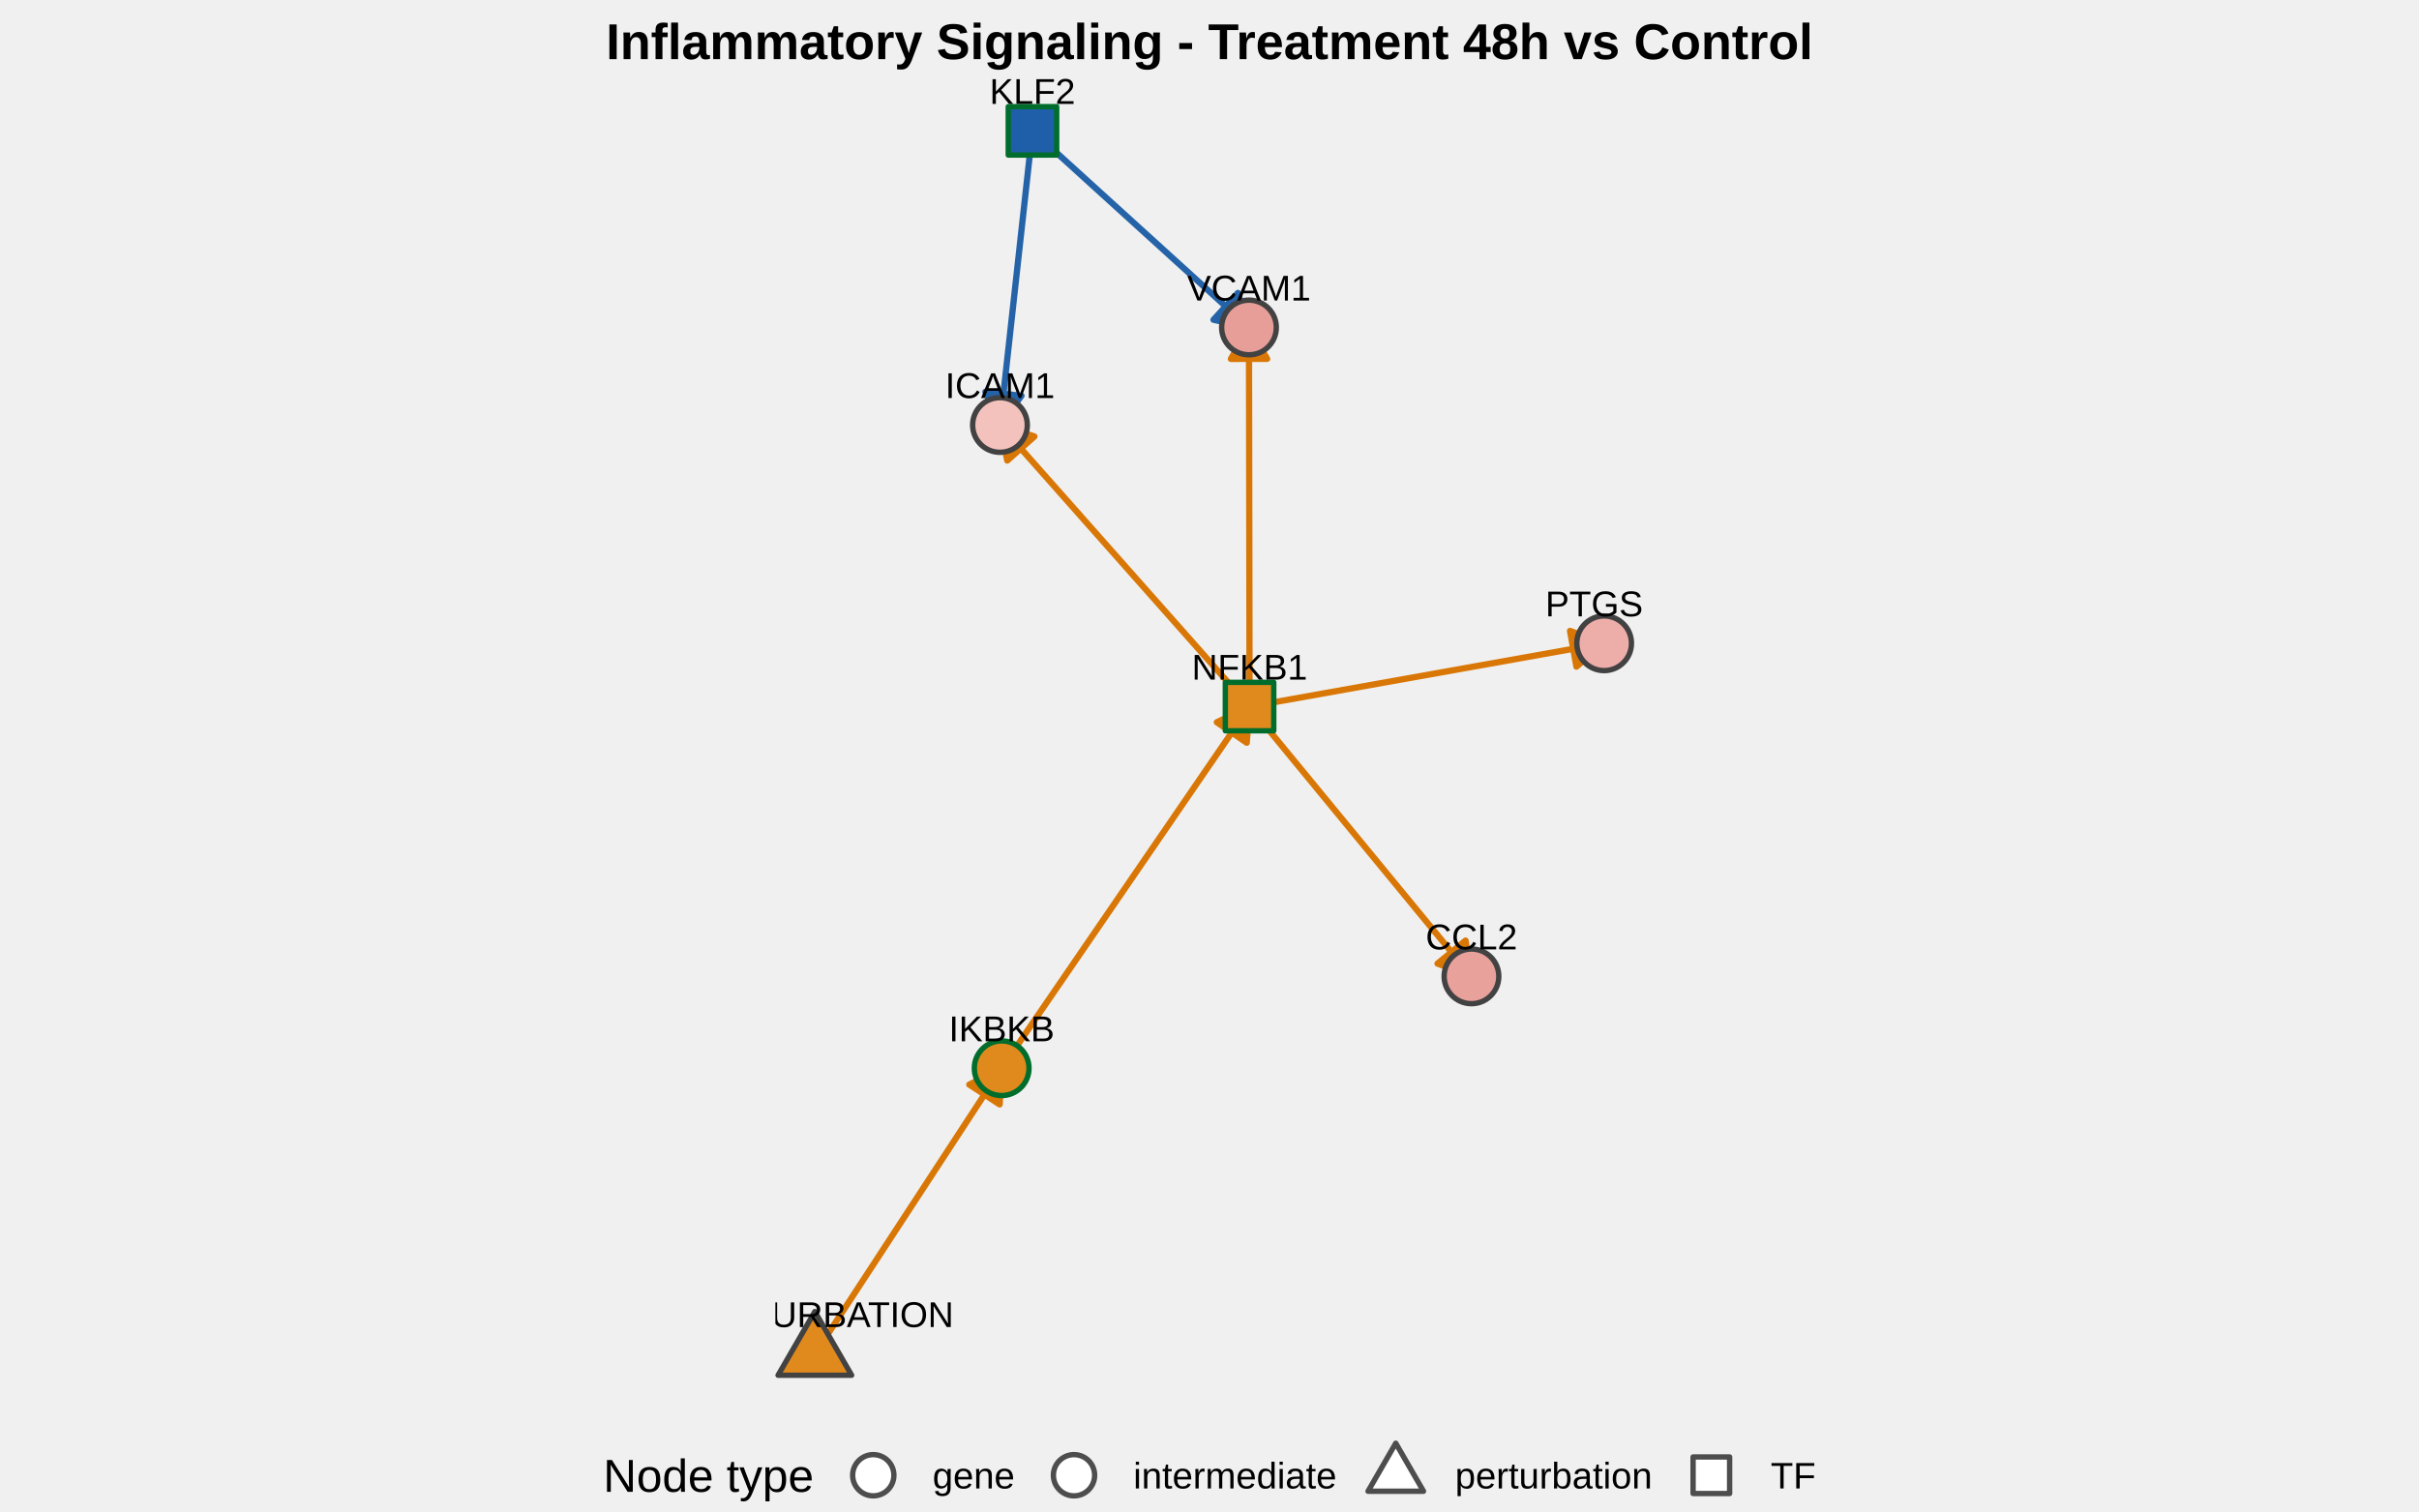
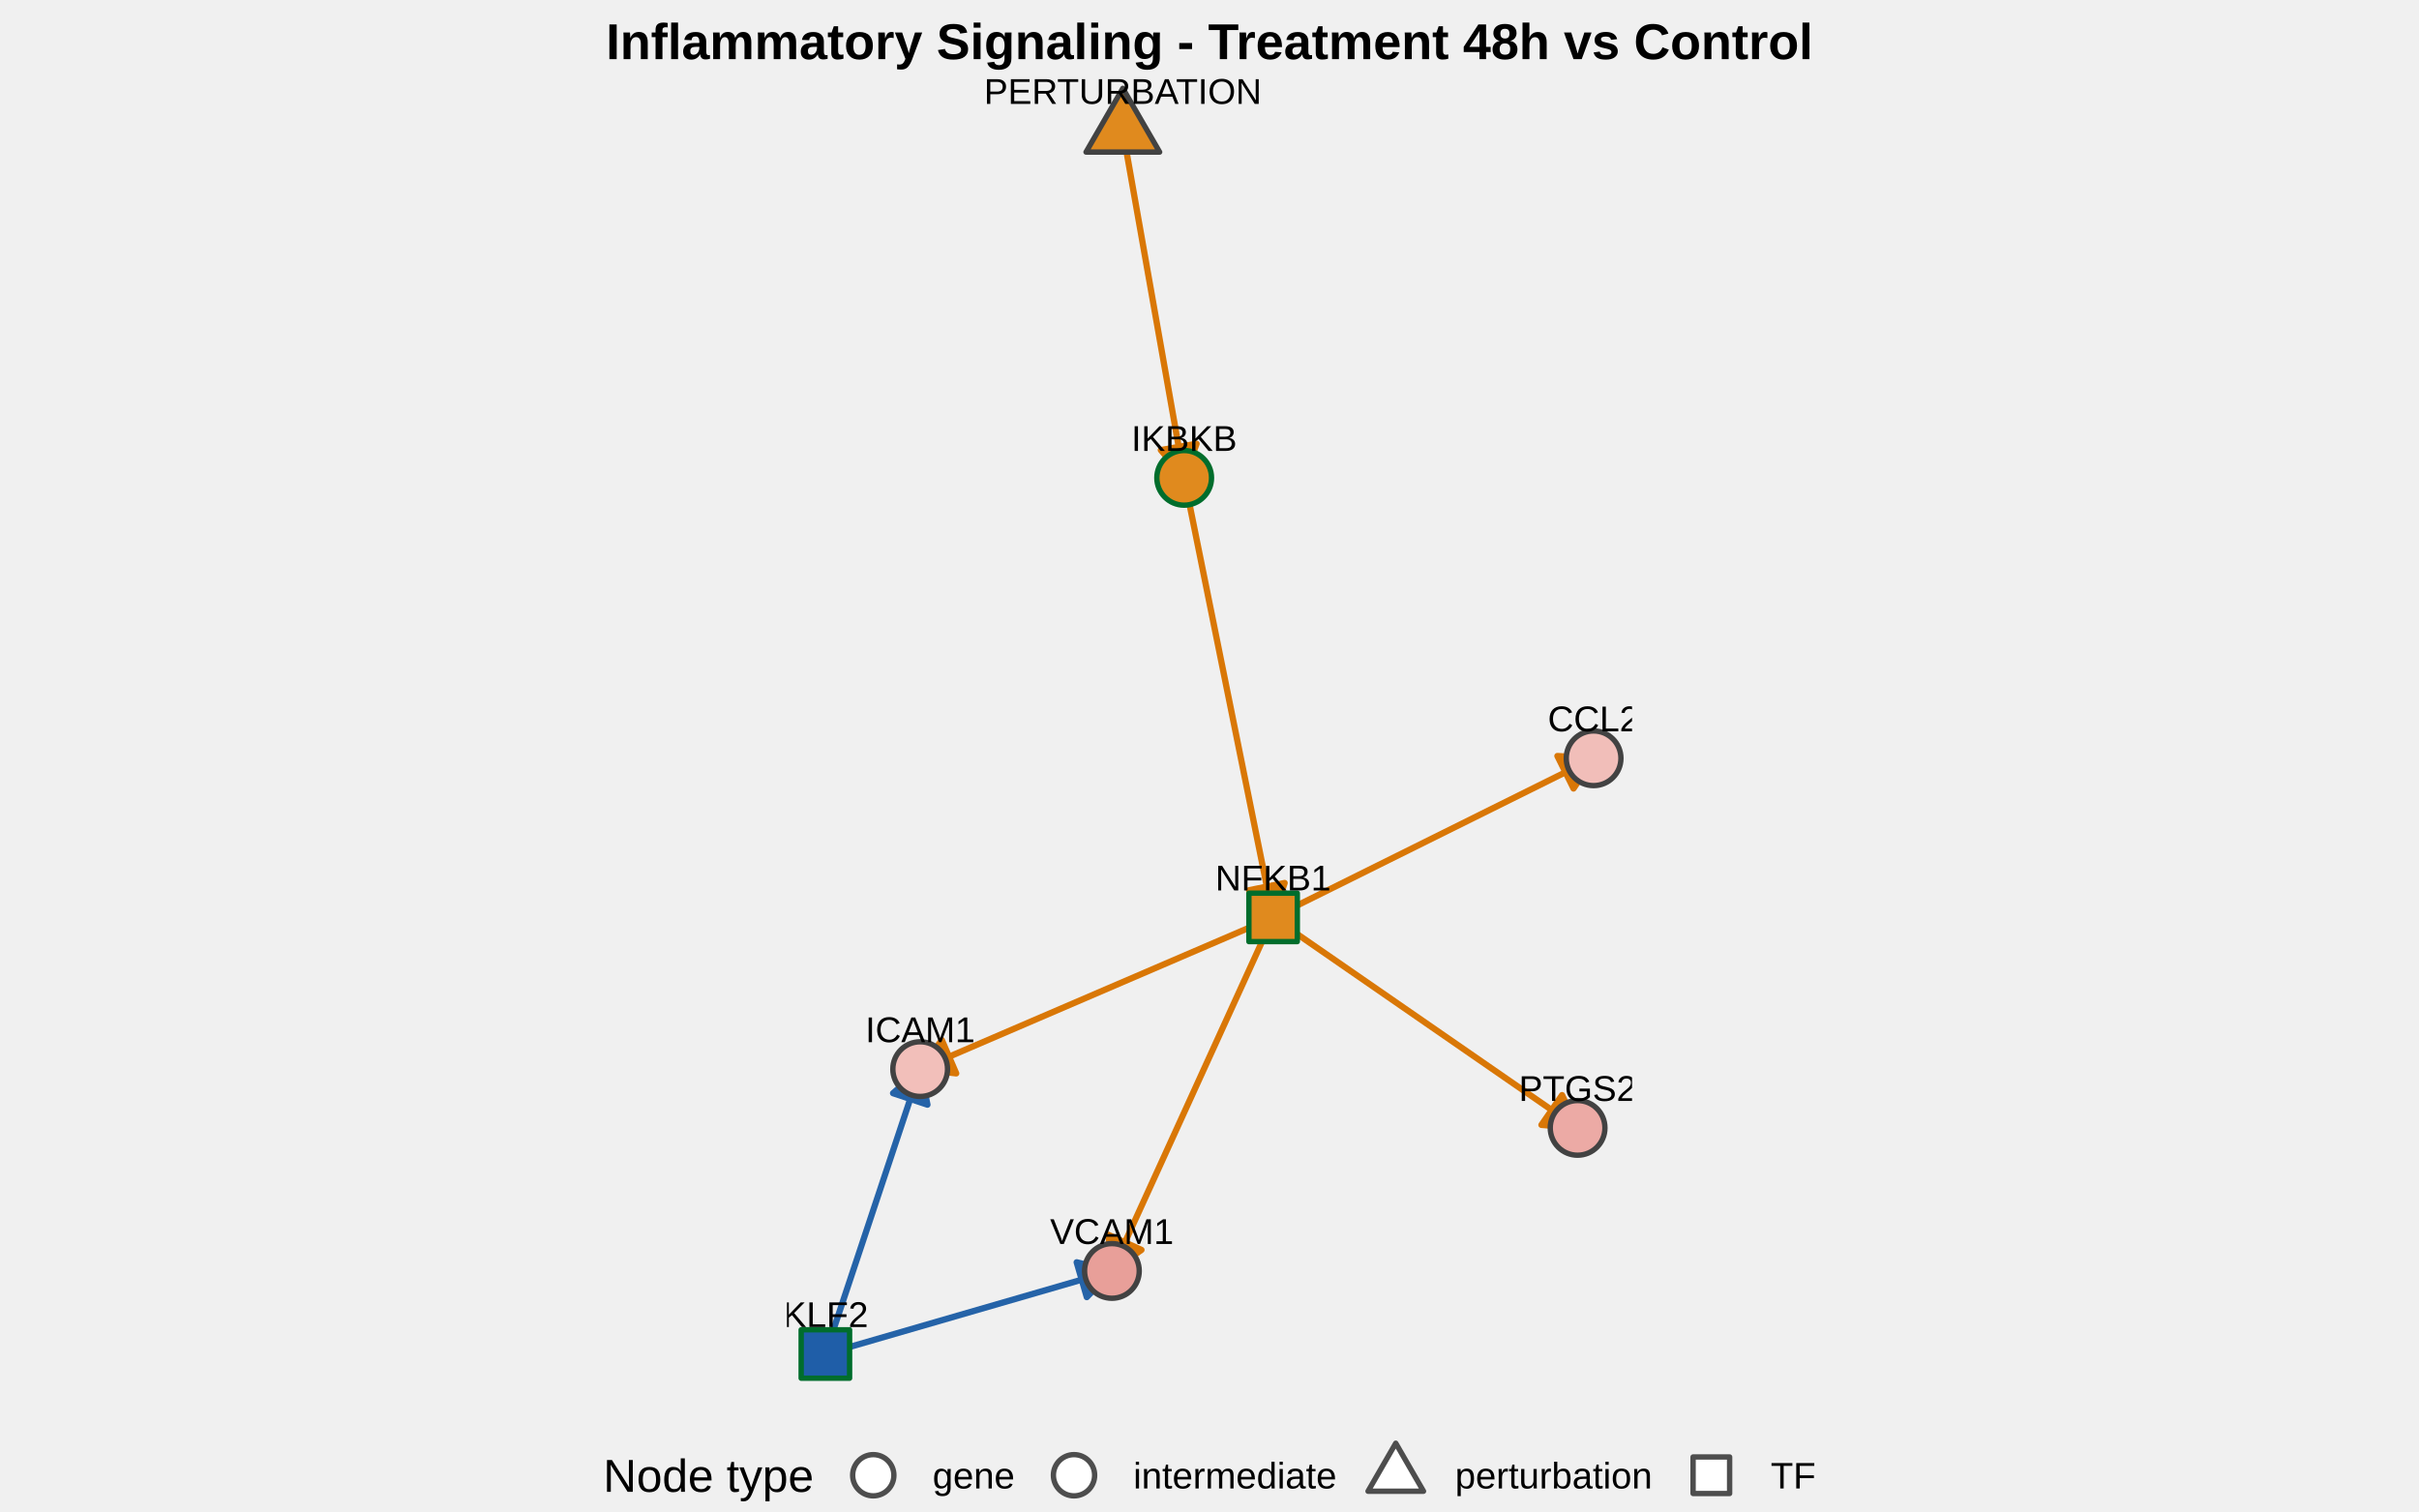
<svg xmlns="http://www.w3.org/2000/svg" width="576.00pt" height="360.00pt" viewBox="0 0 576.00 360.00">
  <g class="svglite">
    <defs>
      <style type="text/css">
    .svglite line, .svglite polyline, .svglite polygon, .svglite path, .svglite rect, .svglite circle {
      fill: none;
      stroke: #000000;
      stroke-linecap: round;
      stroke-linejoin: round;
      stroke-miterlimit: 10.00;
    }
    .svglite text {
      white-space: pre;
    }
    .svglite g.glyphgroup path {
      fill: inherit;
      stroke: none;
    }
  </style>
    </defs>
    <rect width="100%" height="100%" style="stroke: none; fill: none;" />
    <defs>
      <clipPath id="cpMC4wMHw1NzYuMDB8MC4wMHwzNjAuMDA=">
        <rect x="0.00" y="0.00" width="576.00" height="360.00" />
      </clipPath>
    </defs>
    <g clip-path="url(#cpMC4wMHw1NzYuMDB8MC4wMHwzNjAuMDA=)">
</g>
    <defs>
-       <clipPath id="cpMTg0LjYzfDM5MS4zN3wwLjAwfDM2MC4wMA==">
-         <rect x="184.63" y="0.00" width="206.74" height="360.00" />
+       <clipPath id="cpMTg3LjM5fDM4OC42MXwwLjAwfDM2MC4wMA==">
+         <rect x="187.39" y="0.00" width="201.22" height="360.00" />
      </clipPath>
    </defs>
-     <g clip-path="url(#cpMTg0LjYzfDM5MS4zN3wwLjAwfDM2MC4wMA==)">
-       <rect x="184.63" y="0.00" width="206.74" height="360.00" style="stroke-width: 0.00; stroke: none;" />
+     <g clip-path="url(#cpMTg3LjM5fDM4OC42MXwwLjAwfDM2MC4wMA==)">
+       <rect x="187.39" y="0.00" width="201.22" height="360.00" style="stroke-width: 0.00; stroke: none;" />
    </g>
    <g clip-path="url(#cpMC4wMHw1NzYuMDB8MC4wMHwzNjAuMDA=)">
</g>
    <defs>
-       <clipPath id="cpMTg0LjYzfDM5MS4zN3wxNi42MHwzMzcuMDU=">
-         <rect x="184.63" y="16.60" width="206.74" height="320.45" />
+       <clipPath id="cpMTg3LjM5fDM4OC42MXwxNi42MHwzMzcuMDU=">
+         <rect x="187.39" y="16.60" width="201.22" height="320.45" />
      </clipPath>
    </defs>
-     <g clip-path="url(#cpMTg0LjYzfDM5MS4zN3wxNi42MHwzMzcuMDU=)">
-       <line x1="238.51" y1="254.42" x2="297.54" y2="168.29" style="stroke-width: 1.49; stroke: #D97706;" />
-       <polygon points="296.87,176.90 297.54,168.29 289.74,172.02 " style="stroke-width: 1.49; stroke: #D97706; fill: #D97706;" />
-       <line x1="194.03" y1="322.48" x2="238.51" y2="254.42" style="stroke-width: 1.49; stroke: #D97706;" />
-       <polygon points="238.03,263.04 238.51,254.42 230.80,258.32 " style="stroke-width: 1.49; stroke: #D97706; fill: #D97706;" />
-       <line x1="297.54" y1="168.29" x2="238.11" y2="101.22" style="stroke-width: 1.49; stroke: #D97706;" />
-       <polygon points="246.31,103.96 238.11,101.22 239.84,109.69 " style="stroke-width: 1.49; stroke: #D97706; fill: #D97706;" />
-       <line x1="297.54" y1="168.29" x2="297.40" y2="77.99" style="stroke-width: 1.49; stroke: #D97706;" />
-       <polygon points="301.73,85.47 297.40,77.99 293.09,85.48 " style="stroke-width: 1.49; stroke: #D97706; fill: #D97706;" />
-       <line x1="297.54" y1="168.29" x2="350.38" y2="232.54" style="stroke-width: 1.49; stroke: #D97706;" />
-       <polygon points="342.29,229.50 350.38,232.54 348.97,224.02 " style="stroke-width: 1.49; stroke: #D97706; fill: #D97706;" />
-       <line x1="297.54" y1="168.29" x2="381.97" y2="153.21" style="stroke-width: 1.49; stroke: #D97706;" />
-       <polygon points="375.37,158.78 381.97,153.21 373.85,150.27 " style="stroke-width: 1.49; stroke: #D97706; fill: #D97706;" />
-       <line x1="245.84" y1="31.16" x2="238.11" y2="101.22" style="stroke-width: 1.49; stroke: #2563A8;" />
-       <polygon points="234.64,93.31 238.11,101.22 243.23,94.26 " style="stroke-width: 1.49; stroke: #2563A8; fill: #2563A8;" />
-       <line x1="245.84" y1="31.16" x2="297.40" y2="77.99" style="stroke-width: 1.49; stroke: #2563A8;" />
-       <polygon points="288.95,76.16 297.40,77.99 294.76,69.77 " style="stroke-width: 1.49; stroke: #2563A8; fill: #2563A8;" />
-       <circle cx="350.38" cy="232.54" r="6.51" style="stroke-width: 1.28; stroke: #424242; fill: #E8A19B;" />
-       <circle cx="238.11" cy="101.22" r="6.51" style="stroke-width: 1.28; stroke: #424242; fill: #F3C2BD;" />
-       <circle cx="238.51" cy="254.42" r="6.51" style="stroke-width: 1.28; stroke: #006D2C; fill: #E08A1E;" />
-       <rect x="240.08" y="25.40" width="11.53" height="11.53" style="stroke-width: 1.28; stroke: #006D2C; fill: #1F5EA8;" />
-       <rect x="291.77" y="162.52" width="11.53" height="11.53" style="stroke-width: 1.28; stroke: #006D2C; fill: #E08A1E;" />
-       <polygon points="194.03,312.37 202.79,327.54 185.27,327.54 " style="stroke-width: 1.28; stroke: #424242; fill: #E08A1E;" />
-       <circle cx="381.97" cy="153.21" r="6.51" style="stroke-width: 1.28; stroke: #424242; fill: #EDADA8;" />
-       <circle cx="297.40" cy="77.99" r="6.51" style="stroke-width: 1.28; stroke: #424242; fill: #E79E98;" />
-       <text x="350.38" y="226.12" text-anchor="middle" style="font-size: 8.54px; font-family: &quot;Arial&quot;;" textLength="21.81px" lengthAdjust="spacingAndGlyphs">CCL2</text>
-       <text x="238.11" y="94.80" text-anchor="middle" style="font-size: 8.54px; font-family: &quot;Arial&quot;;" textLength="26.08px" lengthAdjust="spacingAndGlyphs">ICAM1</text>
-       <text x="238.51" y="248.00" text-anchor="middle" style="font-size: 8.54px; font-family: &quot;Arial&quot;;" textLength="25.12px" lengthAdjust="spacingAndGlyphs">IKBKB</text>
-       <text x="245.84" y="24.74" text-anchor="middle" style="font-size: 8.54px; font-family: &quot;Arial&quot;;" textLength="20.41px" lengthAdjust="spacingAndGlyphs">KLF2</text>
-       <text x="297.54" y="161.87" text-anchor="middle" style="font-size: 8.54px; font-family: &quot;Arial&quot;;" textLength="27.50px" lengthAdjust="spacingAndGlyphs">NFKB1</text>
-       <text x="194.03" y="316.07" text-anchor="middle" style="font-size: 8.54px; font-family: &quot;Arial&quot;;" textLength="66.03px" lengthAdjust="spacingAndGlyphs">PERTURBATION</text>
-       <text x="381.97" y="146.79" text-anchor="middle" style="font-size: 8.54px; font-family: &quot;Arial&quot;;" textLength="27.98px" lengthAdjust="spacingAndGlyphs">PTGS2</text>
-       <text x="297.40" y="71.58" text-anchor="middle" style="font-size: 8.54px; font-family: &quot;Arial&quot;;" textLength="29.39px" lengthAdjust="spacingAndGlyphs">VCAM1</text>
+     <g clip-path="url(#cpMTg3LjM5fDM4OC42MXwxNi42MHwzMzcuMDU=)">
+       <line x1="281.97" y1="113.81" x2="303.14" y2="218.50" style="stroke-width: 1.49; stroke: #D97706;" />
+       <polygon points="297.42,212.02 303.14,218.50 305.89,210.30 " style="stroke-width: 1.49; stroke: #D97706; fill: #D97706;" />
+       <line x1="267.36" y1="31.16" x2="281.97" y2="113.81" style="stroke-width: 1.49; stroke: #D97706;" />
+       <polygon points="276.41,107.19 281.97,113.81 284.92,105.69 " style="stroke-width: 1.49; stroke: #D97706; fill: #D97706;" />
+       <line x1="303.14" y1="218.50" x2="219.11" y2="254.63" style="stroke-width: 1.49; stroke: #D97706;" />
+       <polygon points="224.27,247.71 219.11,254.63 227.69,255.65 " style="stroke-width: 1.49; stroke: #D97706; fill: #D97706;" />
+       <line x1="303.14" y1="218.50" x2="264.76" y2="302.70" style="stroke-width: 1.49; stroke: #D97706;" />
+       <polygon points="263.93,294.10 264.76,302.70 271.80,297.69 " style="stroke-width: 1.49; stroke: #D97706; fill: #D97706;" />
+       <line x1="303.14" y1="218.50" x2="379.46" y2="180.60" style="stroke-width: 1.49; stroke: #D97706;" />
+       <polygon points="374.68,187.80 379.46,180.60 370.84,180.06 " style="stroke-width: 1.49; stroke: #D97706; fill: #D97706;" />
+       <line x1="303.14" y1="218.50" x2="375.65" y2="268.63" style="stroke-width: 1.49; stroke: #D97706;" />
+       <polygon points="367.04,267.92 375.65,268.63 371.95,260.82 " style="stroke-width: 1.49; stroke: #D97706; fill: #D97706;" />
+       <line x1="196.54" y1="322.48" x2="219.11" y2="254.63" style="stroke-width: 1.49; stroke: #2563A8;" />
+       <polygon points="220.84,263.10 219.11,254.63 212.65,260.37 " style="stroke-width: 1.49; stroke: #2563A8; fill: #2563A8;" />
+       <line x1="196.54" y1="322.48" x2="264.76" y2="302.70" style="stroke-width: 1.49; stroke: #2563A8;" />
+       <polygon points="258.78,308.94 264.76,302.70 256.37,300.64 " style="stroke-width: 1.49; stroke: #2563A8; fill: #2563A8;" />
+       <circle cx="379.46" cy="180.60" r="6.51" style="stroke-width: 1.28; stroke: #424242; fill: #F1BEB9;" />
+       <circle cx="219.11" cy="254.63" r="6.51" style="stroke-width: 1.28; stroke: #424242; fill: #F2BFBA;" />
+       <circle cx="281.97" cy="113.81" r="6.51" style="stroke-width: 1.28; stroke: #006D2C; fill: #E08A1E;" />
+       <rect x="190.77" y="316.72" width="11.53" height="11.53" style="stroke-width: 1.28; stroke: #006D2C; fill: #1F5EA8;" />
+       <rect x="297.38" y="212.73" width="11.53" height="11.53" style="stroke-width: 1.28; stroke: #006D2C; fill: #E08A1E;" />
+       <polygon points="267.36,21.04 276.13,36.22 258.60,36.22 " style="stroke-width: 1.28; stroke: #424242; fill: #E08A1E;" />
+       <circle cx="375.65" cy="268.63" r="6.51" style="stroke-width: 1.28; stroke: #424242; fill: #ECAAA5;" />
+       <circle cx="264.76" cy="302.70" r="6.51" style="stroke-width: 1.28; stroke: #424242; fill: #E89F99;" />
+       <text x="379.46" y="174.18" text-anchor="middle" style="font-size: 8.54px; font-family: &quot;Arial&quot;;" textLength="21.81px" lengthAdjust="spacingAndGlyphs">CCL2</text>
+       <text x="219.11" y="248.21" text-anchor="middle" style="font-size: 8.54px; font-family: &quot;Arial&quot;;" textLength="26.08px" lengthAdjust="spacingAndGlyphs">ICAM1</text>
+       <text x="281.97" y="107.39" text-anchor="middle" style="font-size: 8.54px; font-family: &quot;Arial&quot;;" textLength="25.12px" lengthAdjust="spacingAndGlyphs">IKBKB</text>
+       <text x="196.54" y="316.07" text-anchor="middle" style="font-size: 8.54px; font-family: &quot;Arial&quot;;" textLength="20.41px" lengthAdjust="spacingAndGlyphs">KLF2</text>
+       <text x="303.14" y="212.08" text-anchor="middle" style="font-size: 8.54px; font-family: &quot;Arial&quot;;" textLength="27.50px" lengthAdjust="spacingAndGlyphs">NFKB1</text>
+       <text x="267.36" y="24.74" text-anchor="middle" style="font-size: 8.54px; font-family: &quot;Arial&quot;;" textLength="66.03px" lengthAdjust="spacingAndGlyphs">PERTURBATION</text>
+       <text x="375.65" y="262.21" text-anchor="middle" style="font-size: 8.54px; font-family: &quot;Arial&quot;;" textLength="27.98px" lengthAdjust="spacingAndGlyphs">PTGS2</text>
+       <text x="264.76" y="296.28" text-anchor="middle" style="font-size: 8.54px; font-family: &quot;Arial&quot;;" textLength="29.39px" lengthAdjust="spacingAndGlyphs">VCAM1</text>
    </g>
    <g clip-path="url(#cpMC4wMHw1NzYuMDB8MC4wMHwzNjAuMDA=)">
      <text x="143.63" y="355.30" style="font-size: 11.00px; font-family: &quot;Arial&quot;;" textLength="50.19px" lengthAdjust="spacingAndGlyphs">Node type</text>
      <circle cx="207.94" cy="351.36" r="4.91" style="stroke-width: 1.28; stroke: #4D4D4D; fill: #FFFFFF;" />
      <circle cx="255.74" cy="351.36" r="4.91" style="stroke-width: 1.28; stroke: #4D4D4D; fill: #FFFFFF;" />
      <polygon points="332.35,343.73 338.96,355.17 325.75,355.17 " style="stroke-width: 1.28; stroke: #4D4D4D; fill: #FFFFFF;" />
      <rect x="403.15" y="347.01" width="8.70" height="8.70" style="stroke-width: 1.28; stroke: #4D4D4D; fill: #FFFFFF;" />
      <text x="222.06" y="354.51" style="font-size: 8.80px; font-family: &quot;Arial&quot;;" textLength="19.56px" lengthAdjust="spacingAndGlyphs">gene</text>
      <text x="269.86" y="354.51" style="font-size: 8.80px; font-family: &quot;Arial&quot;;" textLength="48.38px" lengthAdjust="spacingAndGlyphs">intermediate</text>
      <text x="346.47" y="354.51" style="font-size: 8.80px; font-family: &quot;Arial&quot;;" textLength="46.91px" lengthAdjust="spacingAndGlyphs">perturbation</text>
      <text x="421.62" y="354.51" style="font-size: 8.80px; font-family: &quot;Arial&quot;;" textLength="10.75px" lengthAdjust="spacingAndGlyphs">TF</text>
      <text x="288.00" y="14.08" text-anchor="middle" style="font-size: 12.00px; font-weight: bold; font-family: &quot;Arial&quot;;" textLength="287.31px" lengthAdjust="spacingAndGlyphs">Inflammatory Signaling - Treatment 48h vs Control</text>
    </g>
  </g>
</svg>
